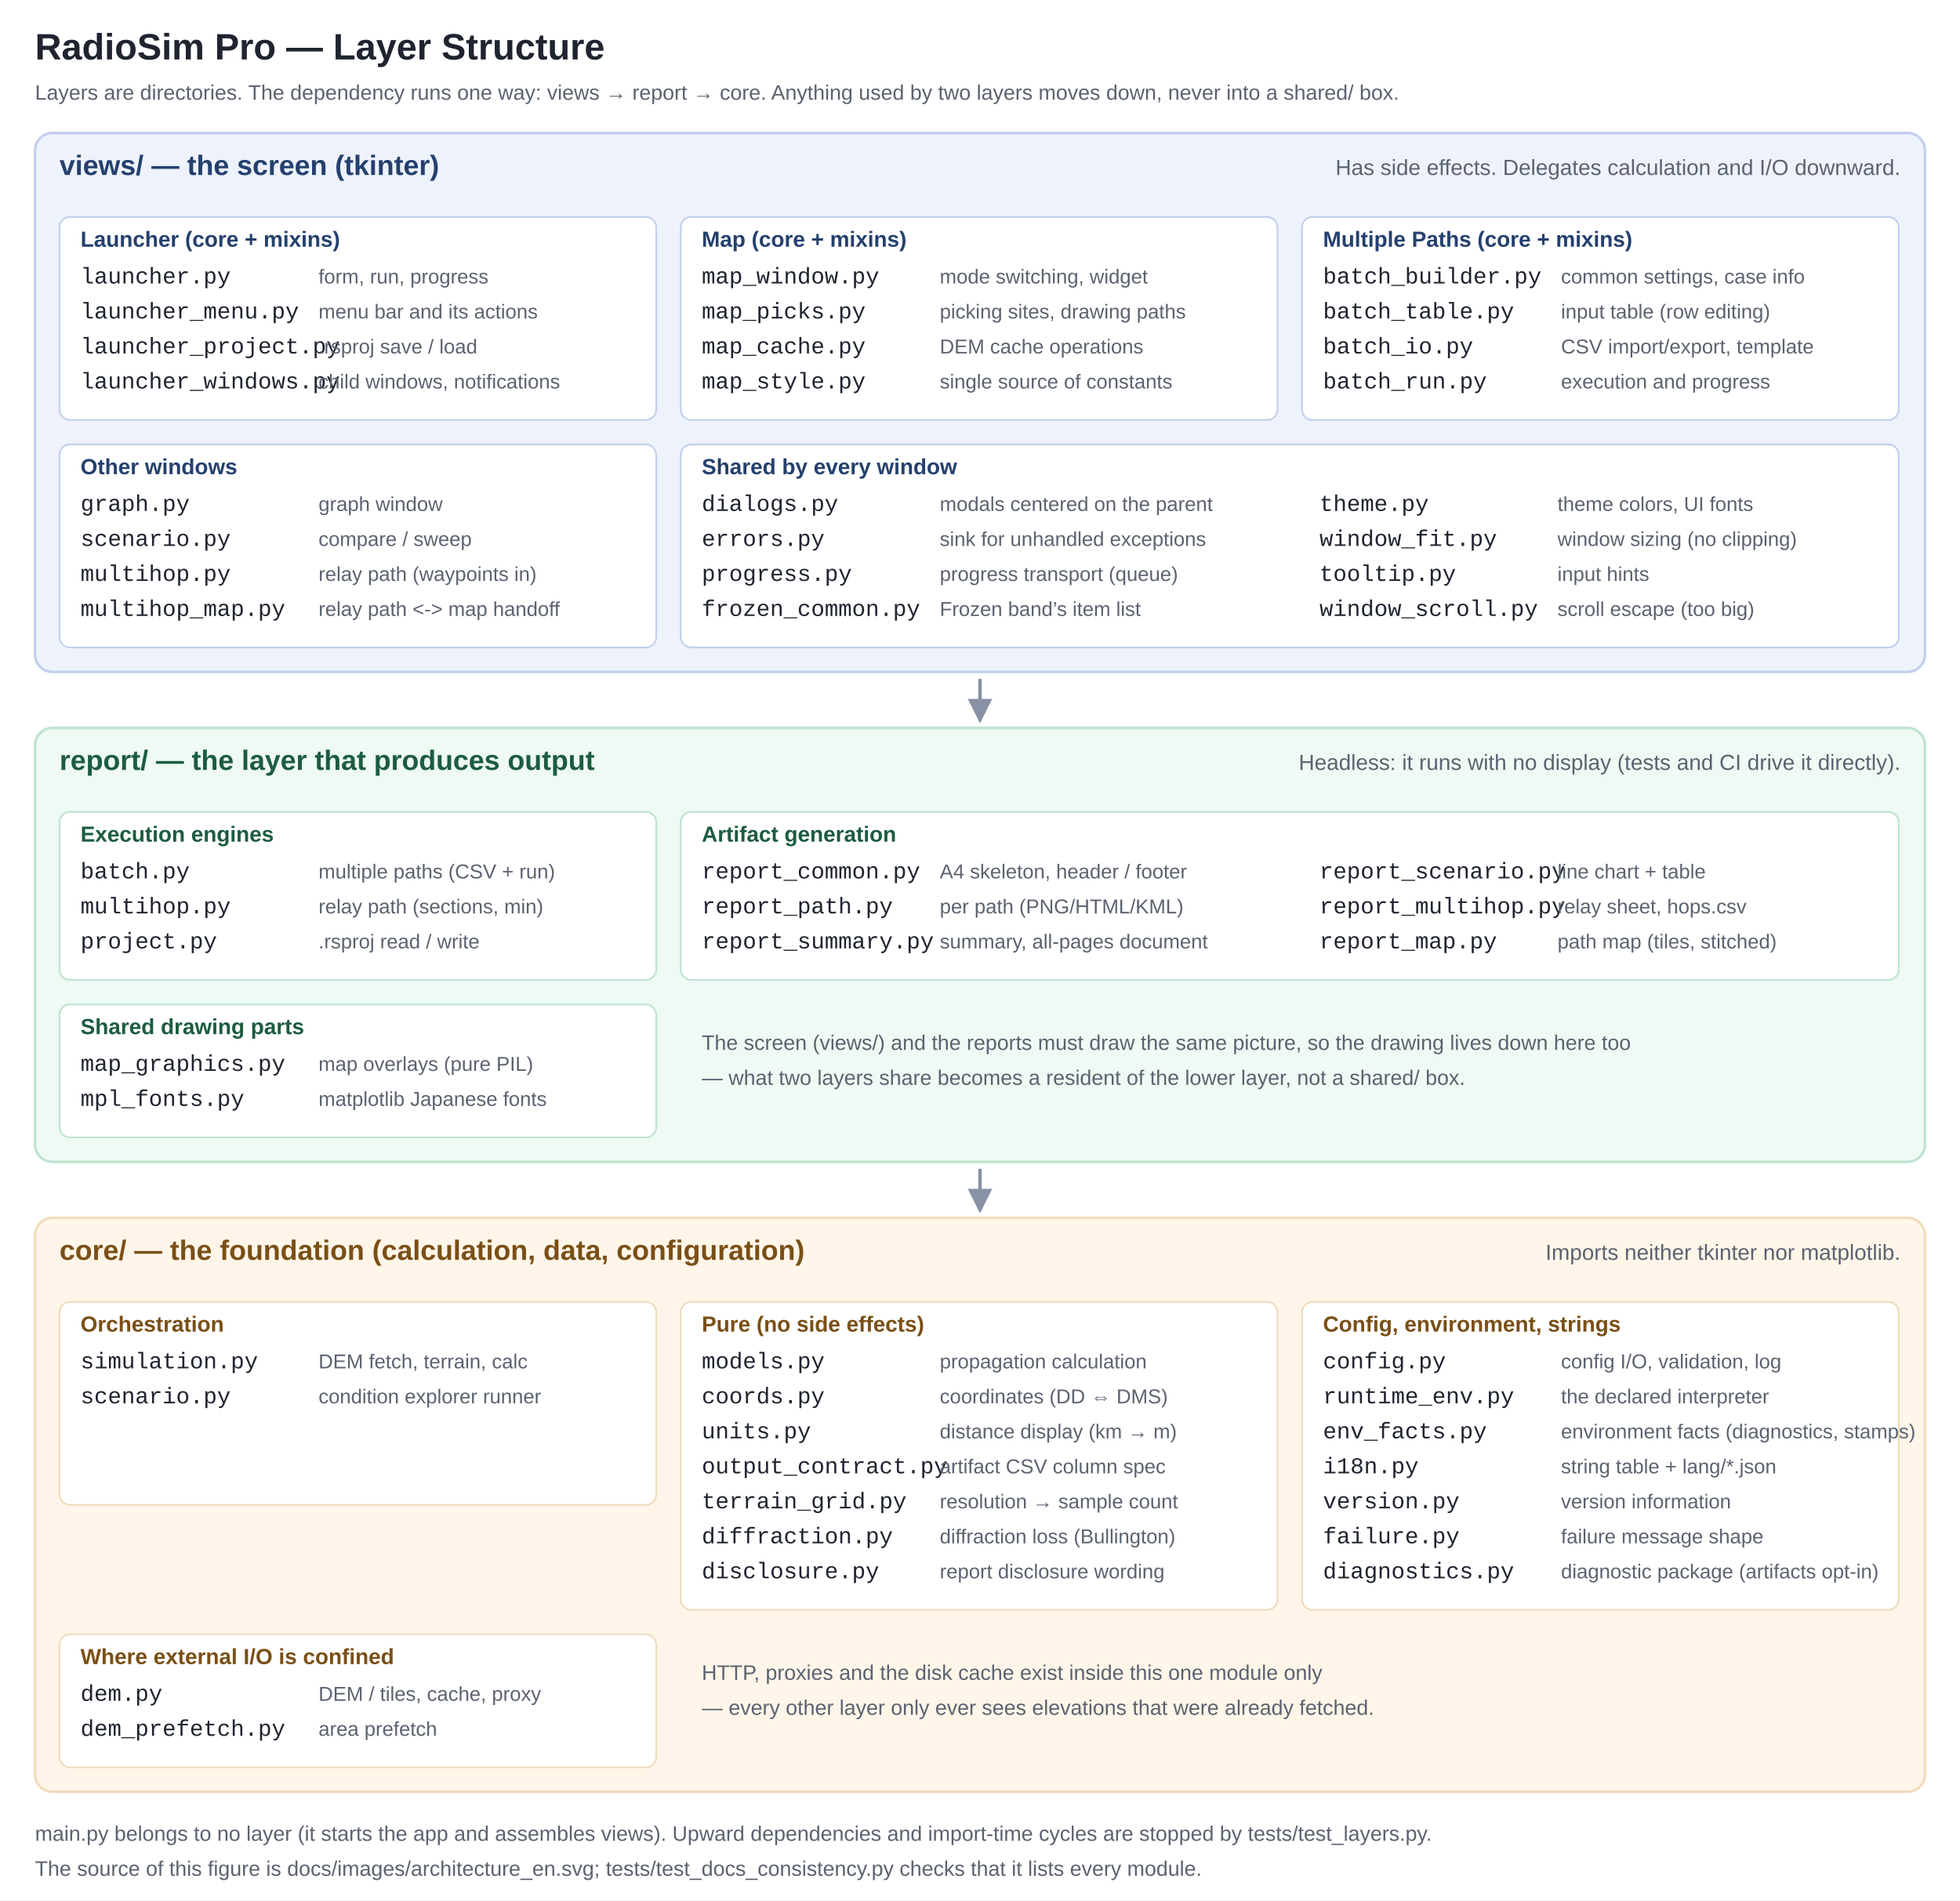
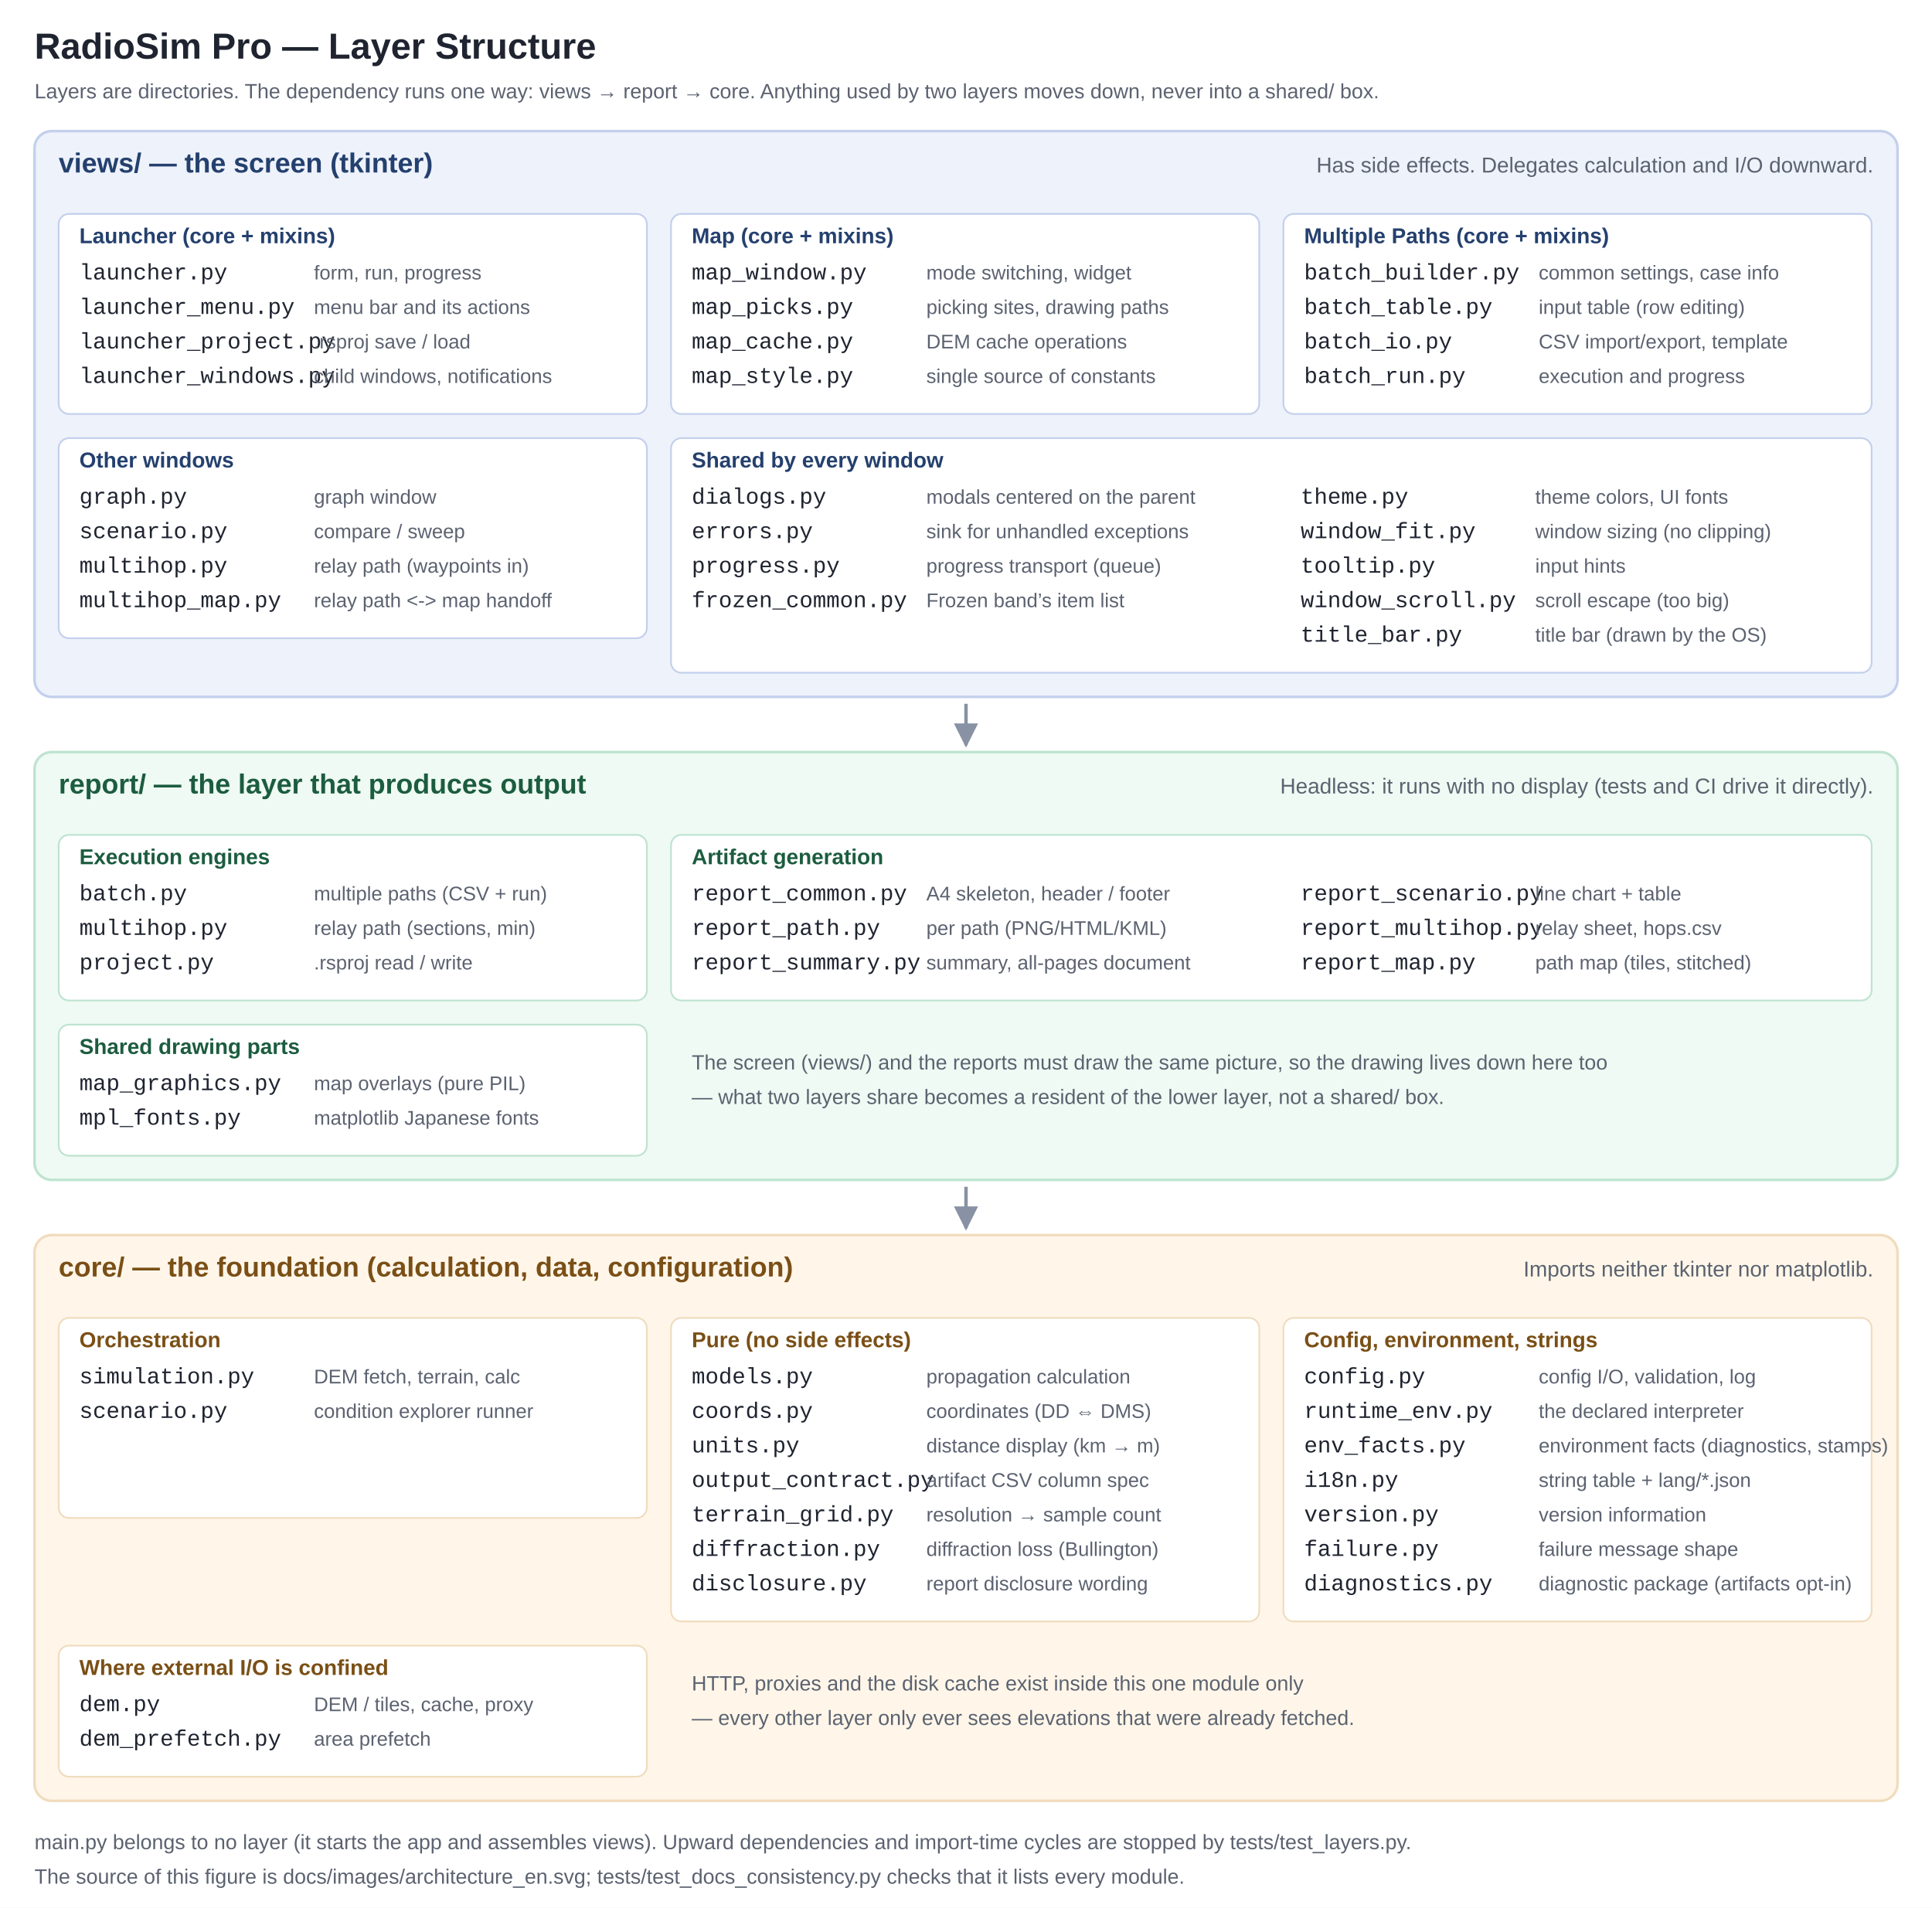
- <svg xmlns="http://www.w3.org/2000/svg" viewBox="0 0 1120 1086" width="1120" height="1086" role="img" aria-labelledby="ttl desc" font-family="Arial,Helvetica,'Segoe UI',sans-serif">
+ <svg xmlns="http://www.w3.org/2000/svg" viewBox="0 0 1120 1106" width="1120" height="1106" role="img" aria-labelledby="ttl desc" font-family="Arial,Helvetica,'Segoe UI',sans-serif">
  <defs>
    <marker id="ar" viewBox="0 0 10 10" refX="9" refY="5" markerWidth="7" markerHeight="7" orient="auto-start-reverse">
      <path d="M0,0 L10,5 L0,10 z" fill="#8892a4" />
    </marker>
    <style>
      .band  { stroke-width:1.5 }
      .card  { fill:#ffffff; stroke-width:1 }
      .lname { font-size:16px; font-weight:700 }
      .lrule { font-size:12.5px; fill:#5b6270 }
      .ctitle{ font-size:12.5px; font-weight:700 }
      .mod   { font-size:13px; font-family:Consolas,'Courier New',monospace; fill:#1f2430 }
      .role  { font-size:11.5px; fill:#5b6270 }
      .note  { font-size:12px; fill:#5b6270 }
      .arrow { stroke:#8892a4; stroke-width:2; marker-end:url(#ar) }
    </style>
  </defs>
-   <rect width="1120" height="1086" fill="#ffffff" />
+   <rect width="1120" height="1106" fill="#ffffff" />
  <text x="20" y="34" font-size="21" font-weight="700" fill="#1f2430">RadioSim Pro — Layer Structure</text>
  <text x="20" y="57" class="note">Layers are directories. The dependency runs one way: views → report → core. Anything used by two layers moves down, never into a shared/ box.</text>
-   <rect class="band" x="20" y="76" width="1080" height="308" rx="10" fill="#eef2fb" stroke="#c3d0ec" />
+   <rect class="band" x="20" y="76" width="1080" height="328" rx="10" fill="#eef2fb" stroke="#c3d0ec" />
  <text x="34" y="100" class="lname" fill="#24406e">views/ — the screen (tkinter)</text>
  <text x="1086" y="100" class="lrule" text-anchor="end">Has side effects. Delegates calculation and I/O downward.</text>
  <g>
    <rect class="card" x="34" y="124" width="341" height="116" rx="6" stroke="#c3d0ec" />
    <text x="46" y="141" class="ctitle" fill="#24406e">Launcher (core + mixins)</text>
    <text x="46" y="162" class="mod">launcher.py</text>
    <text x="182" y="162" class="role">form, run, progress</text>
    <text x="46" y="182" class="mod">launcher_menu.py</text>
    <text x="182" y="182" class="role">menu bar and its actions</text>
    <text x="46" y="202" class="mod">launcher_project.py</text>
    <text x="182" y="202" class="role">.rsproj save / load</text>
    <text x="46" y="222" class="mod">launcher_windows.py</text>
    <text x="182" y="222" class="role">child windows, notifications</text>
    <rect class="card" x="389" y="124" width="341" height="116" rx="6" stroke="#c3d0ec" />
    <text x="401" y="141" class="ctitle" fill="#24406e">Map (core + mixins)</text>
    <text x="401" y="162" class="mod">map_window.py</text>
    <text x="537" y="162" class="role">mode switching, widget</text>
    <text x="401" y="182" class="mod">map_picks.py</text>
    <text x="537" y="182" class="role">picking sites, drawing paths</text>
    <text x="401" y="202" class="mod">map_cache.py</text>
    <text x="537" y="202" class="role">DEM cache operations</text>
    <text x="401" y="222" class="mod">map_style.py</text>
    <text x="537" y="222" class="role">single source of constants</text>
    <rect class="card" x="744" y="124" width="341" height="116" rx="6" stroke="#c3d0ec" />
    <text x="756" y="141" class="ctitle" fill="#24406e">Multiple Paths (core + mixins)</text>
    <text x="756" y="162" class="mod">batch_builder.py</text>
    <text x="892" y="162" class="role">common settings, case info</text>
    <text x="756" y="182" class="mod">batch_table.py</text>
    <text x="892" y="182" class="role">input table (row editing)</text>
    <text x="756" y="202" class="mod">batch_io.py</text>
    <text x="892" y="202" class="role">CSV import/export, template</text>
    <text x="756" y="222" class="mod">batch_run.py</text>
    <text x="892" y="222" class="role">execution and progress</text>
  </g>
  <g>
    <rect class="card" x="34" y="254" width="341" height="116" rx="6" stroke="#c3d0ec" />
    <text x="46" y="271" class="ctitle" fill="#24406e">Other windows</text>
    <text x="46" y="292" class="mod">graph.py</text>
    <text x="182" y="292" class="role">graph window</text>
    <text x="46" y="312" class="mod">scenario.py</text>
    <text x="182" y="312" class="role">compare / sweep</text>
    <text x="46" y="332" class="mod">multihop.py</text>
    <text x="182" y="332" class="role">relay path (waypoints in)</text>
    <text x="46" y="352" class="mod">multihop_map.py</text>
    <text x="182" y="352" class="role">relay path &lt;-&gt; map handoff</text>
-     <rect class="card" x="389" y="254" width="696" height="116" rx="6" stroke="#c3d0ec" />
+     <rect class="card" x="389" y="254" width="696" height="136" rx="6" stroke="#c3d0ec" />
    <text x="401" y="271" class="ctitle" fill="#24406e">Shared by every window</text>
    <text x="401" y="292" class="mod">dialogs.py</text>
    <text x="537" y="292" class="role">modals centered on the parent</text>
    <text x="401" y="312" class="mod">errors.py</text>
    <text x="537" y="312" class="role">sink for unhandled exceptions</text>
    <text x="401" y="332" class="mod">progress.py</text>
    <text x="537" y="332" class="role">progress transport (queue)</text>
    <text x="401" y="352" class="mod">frozen_common.py</text>
    <text x="537" y="352" class="role">Frozen band’s item list</text>
    <text x="754" y="292" class="mod">theme.py</text>
    <text x="890" y="292" class="role">theme colors, UI fonts</text>
    <text x="754" y="312" class="mod">window_fit.py</text>
    <text x="890" y="312" class="role">window sizing (no clipping)</text>
    <text x="754" y="332" class="mod">tooltip.py</text>
    <text x="890" y="332" class="role">input hints</text>
    <text x="754" y="352" class="mod">window_scroll.py</text>
    <text x="890" y="352" class="role">scroll escape (too big)</text>
+     <text x="754" y="372" class="mod">title_bar.py</text>
+     <text x="890" y="372" class="role">title bar (drawn by the OS)</text>
  </g>
-   <line class="arrow" x1="560" y1="388" x2="560" y2="412" />
-   <rect class="band" x="20" y="416" width="1080" height="248" rx="10" fill="#eefaf3" stroke="#bfe3d1" />
-   <text x="34" y="440" class="lname" fill="#1c5c3f">report/ — the layer that produces output</text>
-   <text x="1086" y="440" class="lrule" text-anchor="end">Headless: it runs with no display (tests and CI drive it directly).</text>
+   <line class="arrow" x1="560" y1="408" x2="560" y2="432" />
+   <rect class="band" x="20" y="436" width="1080" height="248" rx="10" fill="#eefaf3" stroke="#bfe3d1" />
+   <text x="34" y="460" class="lname" fill="#1c5c3f">report/ — the layer that produces output</text>
+   <text x="1086" y="460" class="lrule" text-anchor="end">Headless: it runs with no display (tests and CI drive it directly).</text>
  <g>
-     <rect class="card" x="34" y="464" width="341" height="96" rx="6" stroke="#bfe3d1" />
-     <text x="46" y="481" class="ctitle" fill="#1c5c3f">Execution engines</text>
-     <text x="46" y="502" class="mod">batch.py</text>
-     <text x="182" y="502" class="role">multiple paths (CSV + run)</text>
-     <text x="46" y="522" class="mod">multihop.py</text>
-     <text x="182" y="522" class="role">relay path (sections, min)</text>
-     <text x="46" y="542" class="mod">project.py</text>
-     <text x="182" y="542" class="role">.rsproj read / write</text>
-     <rect class="card" x="389" y="464" width="696" height="96" rx="6" stroke="#bfe3d1" />
-     <text x="401" y="481" class="ctitle" fill="#1c5c3f">Artifact generation</text>
-     <text x="401" y="502" class="mod">report_common.py</text>
-     <text x="537" y="502" class="role">A4 skeleton, header / footer</text>
-     <text x="401" y="522" class="mod">report_path.py</text>
-     <text x="537" y="522" class="role">per path (PNG/HTML/KML)</text>
-     <text x="401" y="542" class="mod">report_summary.py</text>
-     <text x="537" y="542" class="role">summary, all-pages document</text>
-     <text x="754" y="502" class="mod">report_scenario.py</text>
-     <text x="890" y="502" class="role">line chart + table</text>
-     <text x="754" y="522" class="mod">report_multihop.py</text>
-     <text x="890" y="522" class="role">relay sheet, hops.csv</text>
-     <text x="754" y="542" class="mod">report_map.py</text>
-     <text x="890" y="542" class="role">path map (tiles, stitched)</text>
+     <rect class="card" x="34" y="484" width="341" height="96" rx="6" stroke="#bfe3d1" />
+     <text x="46" y="501" class="ctitle" fill="#1c5c3f">Execution engines</text>
+     <text x="46" y="522" class="mod">batch.py</text>
+     <text x="182" y="522" class="role">multiple paths (CSV + run)</text>
+     <text x="46" y="542" class="mod">multihop.py</text>
+     <text x="182" y="542" class="role">relay path (sections, min)</text>
+     <text x="46" y="562" class="mod">project.py</text>
+     <text x="182" y="562" class="role">.rsproj read / write</text>
+     <rect class="card" x="389" y="484" width="696" height="96" rx="6" stroke="#bfe3d1" />
+     <text x="401" y="501" class="ctitle" fill="#1c5c3f">Artifact generation</text>
+     <text x="401" y="522" class="mod">report_common.py</text>
+     <text x="537" y="522" class="role">A4 skeleton, header / footer</text>
+     <text x="401" y="542" class="mod">report_path.py</text>
+     <text x="537" y="542" class="role">per path (PNG/HTML/KML)</text>
+     <text x="401" y="562" class="mod">report_summary.py</text>
+     <text x="537" y="562" class="role">summary, all-pages document</text>
+     <text x="754" y="522" class="mod">report_scenario.py</text>
+     <text x="890" y="522" class="role">line chart + table</text>
+     <text x="754" y="542" class="mod">report_multihop.py</text>
+     <text x="890" y="542" class="role">relay sheet, hops.csv</text>
+     <text x="754" y="562" class="mod">report_map.py</text>
+     <text x="890" y="562" class="role">path map (tiles, stitched)</text>
  </g>
  <g>
-     <rect class="card" x="34" y="574" width="341" height="76" rx="6" stroke="#bfe3d1" />
-     <text x="46" y="591" class="ctitle" fill="#1c5c3f">Shared drawing parts</text>
-     <text x="46" y="612" class="mod">map_graphics.py</text>
-     <text x="182" y="612" class="role">map overlays (pure PIL)</text>
-     <text x="46" y="632" class="mod">mpl_fonts.py</text>
-     <text x="182" y="632" class="role">matplotlib Japanese fonts</text>
-     <text x="401" y="600" class="note">The screen (views/) and the reports must draw the same picture, so the drawing lives down here too</text>
-     <text x="401" y="620" class="note">— what two layers share becomes a resident of the lower layer, not a shared/ box.</text>
+     <rect class="card" x="34" y="594" width="341" height="76" rx="6" stroke="#bfe3d1" />
+     <text x="46" y="611" class="ctitle" fill="#1c5c3f">Shared drawing parts</text>
+     <text x="46" y="632" class="mod">map_graphics.py</text>
+     <text x="182" y="632" class="role">map overlays (pure PIL)</text>
+     <text x="46" y="652" class="mod">mpl_fonts.py</text>
+     <text x="182" y="652" class="role">matplotlib Japanese fonts</text>
+     <text x="401" y="620" class="note">The screen (views/) and the reports must draw the same picture, so the drawing lives down here too</text>
+     <text x="401" y="640" class="note">— what two layers share becomes a resident of the lower layer, not a shared/ box.</text>
  </g>
-   <line class="arrow" x1="560" y1="668" x2="560" y2="692" />
-   <rect class="band" x="20" y="696" width="1080" height="328" rx="10" fill="#fff6e9" stroke="#f0dcbe" />
-   <text x="34" y="720" class="lname" fill="#7a4f16">core/ — the foundation (calculation, data, configuration)</text>
-   <text x="1086" y="720" class="lrule" text-anchor="end">Imports neither tkinter nor matplotlib.</text>
+   <line class="arrow" x1="560" y1="688" x2="560" y2="712" />
+   <rect class="band" x="20" y="716" width="1080" height="328" rx="10" fill="#fff6e9" stroke="#f0dcbe" />
+   <text x="34" y="740" class="lname" fill="#7a4f16">core/ — the foundation (calculation, data, configuration)</text>
+   <text x="1086" y="740" class="lrule" text-anchor="end">Imports neither tkinter nor matplotlib.</text>
  <g>
-     <rect class="card" x="34" y="744" width="341" height="116" rx="6" stroke="#f0dcbe" />
-     <text x="46" y="761" class="ctitle" fill="#7a4f16">Orchestration</text>
-     <text x="46" y="782" class="mod">simulation.py</text>
-     <text x="182" y="782" class="role">DEM fetch, terrain, calc</text>
-     <text x="46" y="802" class="mod">scenario.py</text>
-     <text x="182" y="802" class="role">condition explorer runner</text>
-     <rect class="card" x="389" y="744" width="341" height="176" rx="6" stroke="#f0dcbe" />
-     <text x="401" y="761" class="ctitle" fill="#7a4f16">Pure (no side effects)</text>
-     <text x="401" y="782" class="mod">models.py</text>
-     <text x="537" y="782" class="role">propagation calculation</text>
-     <text x="401" y="802" class="mod">coords.py</text>
-     <text x="537" y="802" class="role">coordinates (DD ⇔ DMS)</text>
-     <text x="401" y="822" class="mod">units.py</text>
-     <text x="537" y="822" class="role">distance display (km → m)</text>
-     <text x="401" y="842" class="mod">output_contract.py</text>
-     <text x="537" y="842" class="role">artifact CSV column spec</text>
-     <text x="401" y="862" class="mod">terrain_grid.py</text>
-     <text x="537" y="862" class="role">resolution → sample count</text>
-     <text x="401" y="882" class="mod">diffraction.py</text>
-     <text x="537" y="882" class="role">diffraction loss (Bullington)</text>
-     <text x="401" y="902" class="mod">disclosure.py</text>
-     <text x="537" y="902" class="role">report disclosure wording</text>
-     <rect class="card" x="744" y="744" width="341" height="176" rx="6" stroke="#f0dcbe" />
-     <text x="756" y="761" class="ctitle" fill="#7a4f16">Config, environment, strings</text>
-     <text x="756" y="782" class="mod">config.py</text>
-     <text x="892" y="782" class="role">config I/O, validation, log</text>
-     <text x="756" y="802" class="mod">runtime_env.py</text>
-     <text x="892" y="802" class="role">the declared interpreter</text>
-     <text x="756" y="822" class="mod">env_facts.py</text>
-     <text x="892" y="822" class="role">environment facts (diagnostics, stamps)</text>
-     <text x="756" y="842" class="mod">i18n.py</text>
-     <text x="892" y="842" class="role">string table + lang/*.json</text>
-     <text x="756" y="862" class="mod">version.py</text>
-     <text x="892" y="862" class="role">version information</text>
-     <text x="756" y="882" class="mod">failure.py</text>
-     <text x="892" y="882" class="role">failure message shape</text>
-     <text x="756" y="902" class="mod">diagnostics.py</text>
-     <text x="892" y="902" class="role">diagnostic package (artifacts opt-in)</text>
+     <rect class="card" x="34" y="764" width="341" height="116" rx="6" stroke="#f0dcbe" />
+     <text x="46" y="781" class="ctitle" fill="#7a4f16">Orchestration</text>
+     <text x="46" y="802" class="mod">simulation.py</text>
+     <text x="182" y="802" class="role">DEM fetch, terrain, calc</text>
+     <text x="46" y="822" class="mod">scenario.py</text>
+     <text x="182" y="822" class="role">condition explorer runner</text>
+     <rect class="card" x="389" y="764" width="341" height="176" rx="6" stroke="#f0dcbe" />
+     <text x="401" y="781" class="ctitle" fill="#7a4f16">Pure (no side effects)</text>
+     <text x="401" y="802" class="mod">models.py</text>
+     <text x="537" y="802" class="role">propagation calculation</text>
+     <text x="401" y="822" class="mod">coords.py</text>
+     <text x="537" y="822" class="role">coordinates (DD ⇔ DMS)</text>
+     <text x="401" y="842" class="mod">units.py</text>
+     <text x="537" y="842" class="role">distance display (km → m)</text>
+     <text x="401" y="862" class="mod">output_contract.py</text>
+     <text x="537" y="862" class="role">artifact CSV column spec</text>
+     <text x="401" y="882" class="mod">terrain_grid.py</text>
+     <text x="537" y="882" class="role">resolution → sample count</text>
+     <text x="401" y="902" class="mod">diffraction.py</text>
+     <text x="537" y="902" class="role">diffraction loss (Bullington)</text>
+     <text x="401" y="922" class="mod">disclosure.py</text>
+     <text x="537" y="922" class="role">report disclosure wording</text>
+     <rect class="card" x="744" y="764" width="341" height="176" rx="6" stroke="#f0dcbe" />
+     <text x="756" y="781" class="ctitle" fill="#7a4f16">Config, environment, strings</text>
+     <text x="756" y="802" class="mod">config.py</text>
+     <text x="892" y="802" class="role">config I/O, validation, log</text>
+     <text x="756" y="822" class="mod">runtime_env.py</text>
+     <text x="892" y="822" class="role">the declared interpreter</text>
+     <text x="756" y="842" class="mod">env_facts.py</text>
+     <text x="892" y="842" class="role">environment facts (diagnostics, stamps)</text>
+     <text x="756" y="862" class="mod">i18n.py</text>
+     <text x="892" y="862" class="role">string table + lang/*.json</text>
+     <text x="756" y="882" class="mod">version.py</text>
+     <text x="892" y="882" class="role">version information</text>
+     <text x="756" y="902" class="mod">failure.py</text>
+     <text x="892" y="902" class="role">failure message shape</text>
+     <text x="756" y="922" class="mod">diagnostics.py</text>
+     <text x="892" y="922" class="role">diagnostic package (artifacts opt-in)</text>
  </g>
  <g>
-     <rect class="card" x="34" y="934" width="341" height="76" rx="6" stroke="#f0dcbe" />
-     <text x="46" y="951" class="ctitle" fill="#7a4f16">Where external I/O is confined</text>
-     <text x="46" y="972" class="mod">dem.py</text>
-     <text x="182" y="972" class="role">DEM / tiles, cache, proxy</text>
-     <text x="46" y="992" class="mod">dem_prefetch.py</text>
-     <text x="182" y="992" class="role">area prefetch</text>
-     <text x="401" y="960" class="note">HTTP, proxies and the disk cache exist inside this one module only</text>
-     <text x="401" y="980" class="note">— every other layer only ever sees elevations that were already fetched.</text>
+     <rect class="card" x="34" y="954" width="341" height="76" rx="6" stroke="#f0dcbe" />
+     <text x="46" y="971" class="ctitle" fill="#7a4f16">Where external I/O is confined</text>
+     <text x="46" y="992" class="mod">dem.py</text>
+     <text x="182" y="992" class="role">DEM / tiles, cache, proxy</text>
+     <text x="46" y="1012" class="mod">dem_prefetch.py</text>
+     <text x="182" y="1012" class="role">area prefetch</text>
+     <text x="401" y="980" class="note">HTTP, proxies and the disk cache exist inside this one module only</text>
+     <text x="401" y="1000" class="note">— every other layer only ever sees elevations that were already fetched.</text>
  </g>
-   <text x="20" y="1052" class="note">main.py belongs to no layer (it starts the app and assembles views). Upward dependencies and import-time cycles are stopped by tests/test_layers.py.</text>
-   <text x="20" y="1072" class="note">The source of this figure is docs/images/architecture_en.svg; tests/test_docs_consistency.py checks that it lists every module.</text>
+   <text x="20" y="1072" class="note">main.py belongs to no layer (it starts the app and assembles views). Upward dependencies and import-time cycles are stopped by tests/test_layers.py.</text>
+   <text x="20" y="1092" class="note">The source of this figure is docs/images/architecture_en.svg; tests/test_docs_consistency.py checks that it lists every module.</text>
</svg>
